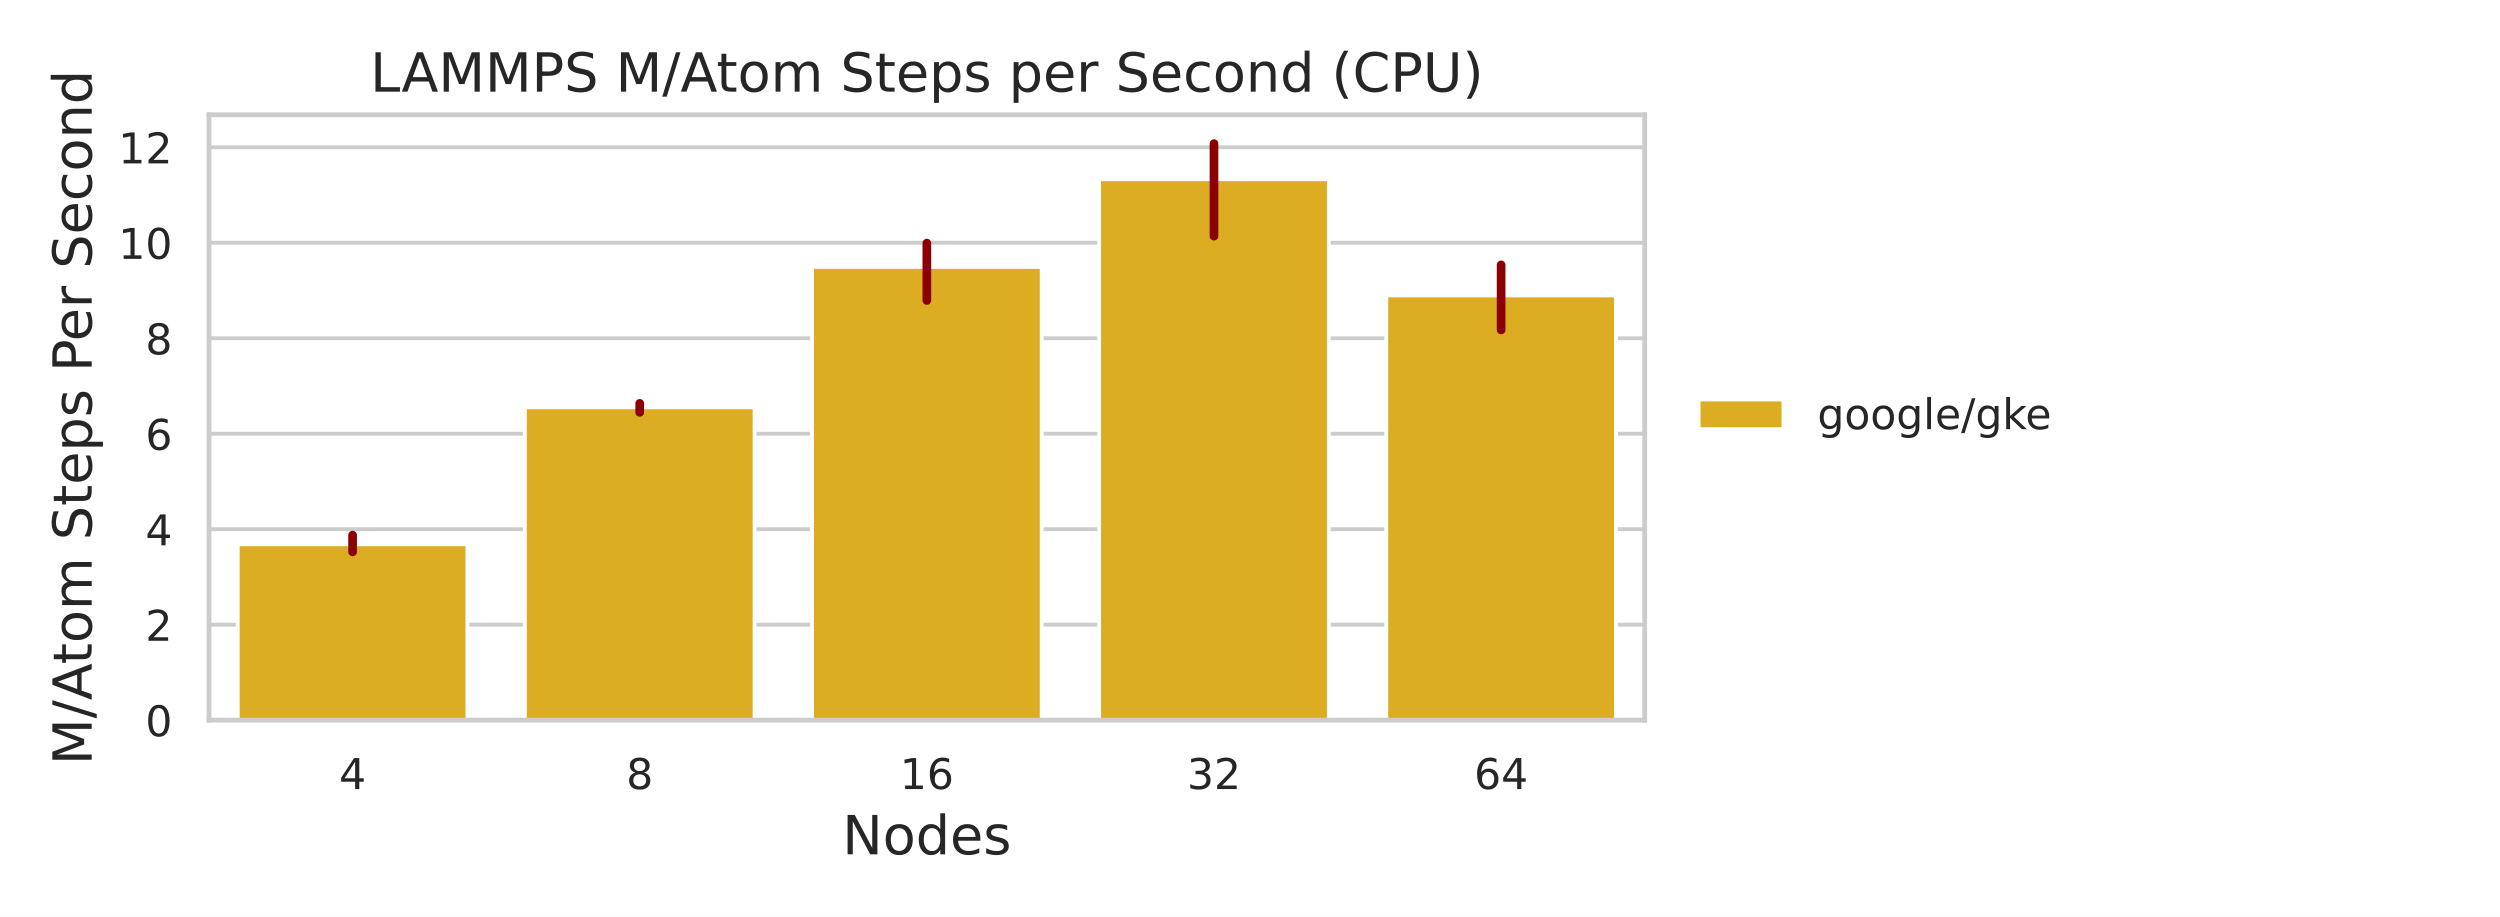
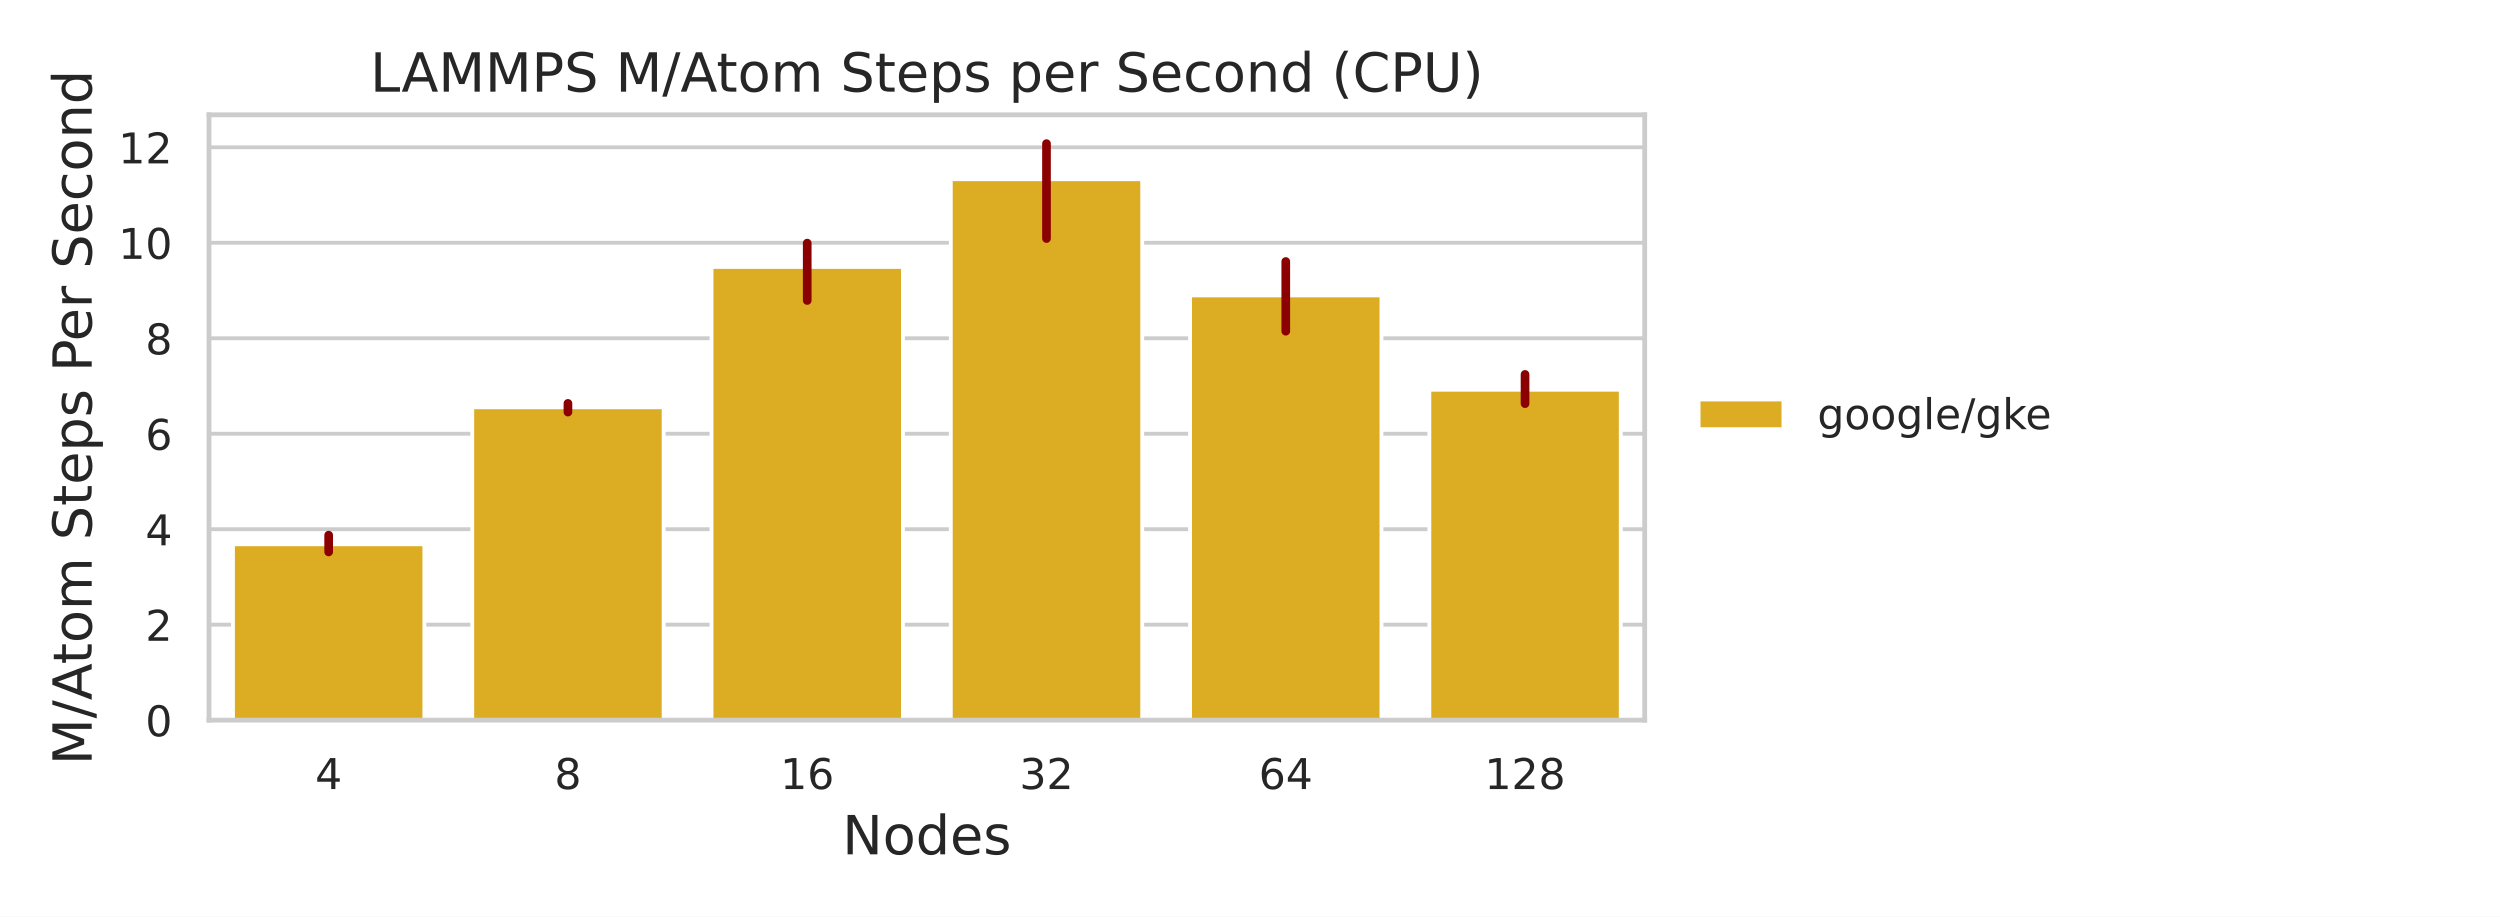
<svg xmlns="http://www.w3.org/2000/svg" xmlns:xlink="http://www.w3.org/1999/xlink" width="648pt" height="237.6pt" viewBox="0 0 648 237.6" version="1.1">
  <defs>
    <style type="text/css">*{stroke-linejoin: round; stroke-linecap: butt}</style>
  </defs>
  <g id="figure_1">
    <g id="patch_1">
      <path d="M 0 237.6  L 648 237.6  L 648 0  L 0 0  z " style="fill: #ffffff" />
    </g>
    <g id="axes_1">
      <g id="patch_2">
        <path d="M 54.18 186.66  L 426.301 186.66  L 426.301 29.76  L 54.18 29.76  z " style="fill: #ffffff" />
      </g>
      <g id="matplotlib.axis_1">
        <g id="xtick_1">
          <g id="text_1">
-             <g style="fill: #262626" transform="translate(87.89275 204.5183) scale(0.11 -0.11)">
+             <g style="fill: #262626" transform="translate(81.69073 204.5183) scale(0.11 -0.11)">
              <defs>
                <path id="DejaVuSans-34" d="M 2419 4116  L 825 1625  L 2419 1625  L 2419 4116  z M 2253 4666  L 3047 4666  L 3047 1625  L 3713 1625  L 3713 1100  L 3047 1100  L 3047 0  L 2419 0  L 2419 1100  L 313 1100  L 313 1709  L 2253 4666  z " transform="scale(0.015625)" />
              </defs>
              <use xlink:href="#DejaVuSans-34" />
            </g>
          </g>
        </g>
        <g id="xtick_2">
          <g id="text_2">
-             <g style="fill: #262626" transform="translate(162.317 204.5183) scale(0.11 -0.11)">
+             <g style="fill: #262626" transform="translate(143.7109 204.5183) scale(0.11 -0.11)">
              <defs>
                <path id="DejaVuSans-38" d="M 2034 2216  Q 1584 2216 1326 1975  Q 1069 1734 1069 1313  Q 1069 891 1326 650  Q 1584 409 2034 409  Q 2484 409 2743 651  Q 3003 894 3003 1313  Q 3003 1734 2745 1975  Q 2488 2216 2034 2216  z M 1403 2484  Q 997 2584 770 2862  Q 544 3141 544 3541  Q 544 4100 942 4425  Q 1341 4750 2034 4750  Q 2731 4750 3128 4425  Q 3525 4100 3525 3541  Q 3525 3141 3298 2862  Q 3072 2584 2669 2484  Q 3125 2378 3379 2068  Q 3634 1759 3634 1313  Q 3634 634 3220 271  Q 2806 -91 2034 -91  Q 1263 -91 848 271  Q 434 634 434 1313  Q 434 1759 690 2068  Q 947 2378 1403 2484  z M 1172 3481  Q 1172 3119 1398 2916  Q 1625 2713 2034 2713  Q 2441 2713 2670 2916  Q 2900 3119 2900 3481  Q 2900 3844 2670 4047  Q 2441 4250 2034 4250  Q 1625 4250 1398 4047  Q 1172 3844 1172 3481  z " transform="scale(0.015625)" />
              </defs>
              <use xlink:href="#DejaVuSans-38" />
            </g>
          </g>
        </g>
        <g id="xtick_3">
          <g id="text_3">
-             <g style="fill: #262626" transform="translate(233.2419 204.5183) scale(0.11 -0.11)">
+             <g style="fill: #262626" transform="translate(202.2318 204.5183) scale(0.11 -0.11)">
              <defs>
                <path id="DejaVuSans-31" d="M 794 531  L 1825 531  L 1825 4091  L 703 3866  L 703 4441  L 1819 4666  L 2450 4666  L 2450 531  L 3481 531  L 3481 0  L 794 0  L 794 531  z " transform="scale(0.015625)" />
                <path id="DejaVuSans-36" d="M 2113 2584  Q 1688 2584 1439 2293  Q 1191 2003 1191 1497  Q 1191 994 1439 701  Q 1688 409 2113 409  Q 2538 409 2786 701  Q 3034 994 3034 1497  Q 3034 2003 2786 2293  Q 2538 2584 2113 2584  z M 3366 4563  L 3366 3988  Q 3128 4100 2886 4159  Q 2644 4219 2406 4219  Q 1781 4219 1451 3797  Q 1122 3375 1075 2522  Q 1259 2794 1537 2939  Q 1816 3084 2150 3084  Q 2853 3084 3261 2657  Q 3669 2231 3669 1497  Q 3669 778 3244 343  Q 2819 -91 2113 -91  Q 1303 -91 875 529  Q 447 1150 447 2328  Q 447 3434 972 4092  Q 1497 4750 2381 4750  Q 2619 4750 2861 4703  Q 3103 4656 3366 4563  z " transform="scale(0.015625)" />
              </defs>
              <use xlink:href="#DejaVuSans-31" />
              <use xlink:href="#DejaVuSans-36" x="63.623" />
            </g>
          </g>
        </g>
        <g id="xtick_4">
          <g id="text_4">
-             <g style="fill: #262626" transform="translate(307.6661 204.5183) scale(0.11 -0.11)">
+             <g style="fill: #262626" transform="translate(264.252 204.5183) scale(0.11 -0.11)">
              <defs>
                <path id="DejaVuSans-33" d="M 2597 2516  Q 3050 2419 3304 2112  Q 3559 1806 3559 1356  Q 3559 666 3084 287  Q 2609 -91 1734 -91  Q 1441 -91 1130 -33  Q 819 25 488 141  L 488 750  Q 750 597 1062 519  Q 1375 441 1716 441  Q 2309 441 2620 675  Q 2931 909 2931 1356  Q 2931 1769 2642 2001  Q 2353 2234 1838 2234  L 1294 2234  L 1294 2753  L 1863 2753  Q 2328 2753 2575 2939  Q 2822 3125 2822 3475  Q 2822 3834 2567 4026  Q 2313 4219 1838 4219  Q 1578 4219 1281 4162  Q 984 4106 628 3988  L 628 4550  Q 988 4650 1302 4700  Q 1616 4750 1894 4750  Q 2613 4750 3031 4423  Q 3450 4097 3450 3541  Q 3450 3153 3228 2886  Q 3006 2619 2597 2516  z " transform="scale(0.015625)" />
                <path id="DejaVuSans-32" d="M 1228 531  L 3431 531  L 3431 0  L 469 0  L 469 531  Q 828 903 1448 1529  Q 2069 2156 2228 2338  Q 2531 2678 2651 2914  Q 2772 3150 2772 3378  Q 2772 3750 2511 3984  Q 2250 4219 1831 4219  Q 1534 4219 1204 4116  Q 875 4013 500 3803  L 500 4441  Q 881 4594 1212 4672  Q 1544 4750 1819 4750  Q 2544 4750 2975 4387  Q 3406 4025 3406 3419  Q 3406 3131 3298 2873  Q 3191 2616 2906 2266  Q 2828 2175 2409 1742  Q 1991 1309 1228 531  z " transform="scale(0.015625)" />
              </defs>
              <use xlink:href="#DejaVuSans-33" />
              <use xlink:href="#DejaVuSans-32" x="63.623" />
            </g>
          </g>
        </g>
        <g id="xtick_5">
          <g id="text_5">
-             <g style="fill: #262626" transform="translate(382.0903 204.5183) scale(0.11 -0.11)">
+             <g style="fill: #262626" transform="translate(326.2722 204.5183) scale(0.11 -0.11)">
              <use xlink:href="#DejaVuSans-36" />
              <use xlink:href="#DejaVuSans-34" x="63.623" />
            </g>
          </g>
        </g>
-         <g id="text_6">
+         <g id="xtick_6">
+           <g id="text_6">
+             <g style="fill: #262626" transform="translate(384.793 204.5183) scale(0.11 -0.11)">
+               <use xlink:href="#DejaVuSans-31" />
+               <use xlink:href="#DejaVuSans-32" x="63.623" />
+               <use xlink:href="#DejaVuSans-38" x="127.246" />
+             </g>
+           </g>
+         </g>
+         <g id="text_7">
          <g style="fill: #262626" transform="translate(218.3229 221.4437) scale(0.14 -0.14)">
            <defs>
              <path id="DejaVuSans-4e" d="M 628 4666  L 1478 4666  L 3547 763  L 3547 4666  L 4159 4666  L 4159 0  L 3309 0  L 1241 3903  L 1241 0  L 628 0  L 628 4666  z " transform="scale(0.015625)" />
              <path id="DejaVuSans-6f" d="M 1959 3097  Q 1497 3097 1228 2736  Q 959 2375 959 1747  Q 959 1119 1226 758  Q 1494 397 1959 397  Q 2419 397 2687 759  Q 2956 1122 2956 1747  Q 2956 2369 2687 2733  Q 2419 3097 1959 3097  z M 1959 3584  Q 2709 3584 3137 3096  Q 3566 2609 3566 1747  Q 3566 888 3137 398  Q 2709 -91 1959 -91  Q 1206 -91 779 398  Q 353 888 353 1747  Q 353 2609 779 3096  Q 1206 3584 1959 3584  z " transform="scale(0.015625)" />
              <path id="DejaVuSans-64" d="M 2906 2969  L 2906 4863  L 3481 4863  L 3481 0  L 2906 0  L 2906 525  Q 2725 213 2448 61  Q 2172 -91 1784 -91  Q 1150 -91 751 415  Q 353 922 353 1747  Q 353 2572 751 3078  Q 1150 3584 1784 3584  Q 2172 3584 2448 3432  Q 2725 3281 2906 2969  z M 947 1747  Q 947 1113 1208 752  Q 1469 391 1925 391  Q 2381 391 2643 752  Q 2906 1113 2906 1747  Q 2906 2381 2643 2742  Q 2381 3103 1925 3103  Q 1469 3103 1208 2742  Q 947 2381 947 1747  z " transform="scale(0.015625)" />
              <path id="DejaVuSans-65" d="M 3597 1894  L 3597 1613  L 953 1613  Q 991 1019 1311 708  Q 1631 397 2203 397  Q 2534 397 2845 478  Q 3156 559 3463 722  L 3463 178  Q 3153 47 2828 -22  Q 2503 -91 2169 -91  Q 1331 -91 842 396  Q 353 884 353 1716  Q 353 2575 817 3079  Q 1281 3584 2069 3584  Q 2775 3584 3186 3129  Q 3597 2675 3597 1894  z M 3022 2063  Q 3016 2534 2758 2815  Q 2500 3097 2075 3097  Q 1594 3097 1305 2825  Q 1016 2553 972 2059  L 3022 2063  z " transform="scale(0.015625)" />
              <path id="DejaVuSans-73" d="M 2834 3397  L 2834 2853  Q 2591 2978 2328 3040  Q 2066 3103 1784 3103  Q 1356 3103 1142 2972  Q 928 2841 928 2578  Q 928 2378 1081 2264  Q 1234 2150 1697 2047  L 1894 2003  Q 2506 1872 2764 1633  Q 3022 1394 3022 966  Q 3022 478 2636 193  Q 2250 -91 1575 -91  Q 1294 -91 989 -36  Q 684 19 347 128  L 347 722  Q 666 556 975 473  Q 1284 391 1588 391  Q 1994 391 2212 530  Q 2431 669 2431 922  Q 2431 1156 2273 1281  Q 2116 1406 1581 1522  L 1381 1569  Q 847 1681 609 1914  Q 372 2147 372 2553  Q 372 3047 722 3315  Q 1072 3584 1716 3584  Q 2034 3584 2315 3537  Q 2597 3491 2834 3397  z " transform="scale(0.015625)" />
            </defs>
            <use xlink:href="#DejaVuSans-4e" />
            <use xlink:href="#DejaVuSans-6f" x="74.805" />
            <use xlink:href="#DejaVuSans-64" x="135.986" />
            <use xlink:href="#DejaVuSans-65" x="199.463" />
            <use xlink:href="#DejaVuSans-73" x="260.986" />
          </g>
        </g>
      </g>
      <g id="matplotlib.axis_2">
        <g id="ytick_1">
          <g id="line2d_1">
-             <path d="M 54.18 186.66  L 426.301 186.66  " clip-path="url(#p3e762d69d0)" style="fill: none; stroke: #cccccc; stroke-linecap: round" />
-           </g>
-           <g id="text_7">
+             <path d="M 54.18 186.66  L 426.301 186.66  " clip-path="url(#pe939bde5eb)" style="fill: none; stroke: #cccccc; stroke-linecap: round" />
+           </g>
+           <g id="text_8">
            <g style="fill: #262626" transform="translate(37.68125 190.8391) scale(0.11 -0.11)">
              <defs>
                <path id="DejaVuSans-30" d="M 2034 4250  Q 1547 4250 1301 3770  Q 1056 3291 1056 2328  Q 1056 1369 1301 889  Q 1547 409 2034 409  Q 2525 409 2770 889  Q 3016 1369 3016 2328  Q 3016 3291 2770 3770  Q 2525 4250 2034 4250  z M 2034 4750  Q 2819 4750 3233 4129  Q 3647 3509 3647 2328  Q 3647 1150 3233 529  Q 2819 -91 2034 -91  Q 1250 -91 836 529  Q 422 1150 422 2328  Q 422 3509 836 4129  Q 1250 4750 2034 4750  z " transform="scale(0.015625)" />
              </defs>
              <use xlink:href="#DejaVuSans-30" />
            </g>
          </g>
        </g>
        <g id="ytick_2">
          <g id="line2d_2">
-             <path d="M 54.18 161.913  L 426.301 161.913  " clip-path="url(#p3e762d69d0)" style="fill: none; stroke: #cccccc; stroke-linecap: round" />
-           </g>
-           <g id="text_8">
-             <g style="fill: #262626" transform="translate(37.68125 166.0919) scale(0.11 -0.11)">
+             <path d="M 54.18 161.913  L 426.301 161.913  " clip-path="url(#pe939bde5eb)" style="fill: none; stroke: #cccccc; stroke-linecap: round" />
+           </g>
+           <g id="text_9">
+             <g style="fill: #262626" transform="translate(37.68125 166.0922) scale(0.11 -0.11)">
              <use xlink:href="#DejaVuSans-32" />
            </g>
          </g>
        </g>
        <g id="ytick_3">
          <g id="line2d_3">
-             <path d="M 54.18 137.166  L 426.301 137.166  " clip-path="url(#p3e762d69d0)" style="fill: none; stroke: #cccccc; stroke-linecap: round" />
-           </g>
-           <g id="text_9">
-             <g style="fill: #262626" transform="translate(37.68125 141.3447) scale(0.11 -0.11)">
+             <path d="M 54.18 137.166  L 426.301 137.166  " clip-path="url(#pe939bde5eb)" style="fill: none; stroke: #cccccc; stroke-linecap: round" />
+           </g>
+           <g id="text_10">
+             <g style="fill: #262626" transform="translate(37.68125 141.3453) scale(0.11 -0.11)">
              <use xlink:href="#DejaVuSans-34" />
            </g>
          </g>
        </g>
        <g id="ytick_4">
          <g id="line2d_4">
-             <path d="M 54.18 112.418  L 426.301 112.418  " clip-path="url(#p3e762d69d0)" style="fill: none; stroke: #cccccc; stroke-linecap: round" />
-           </g>
-           <g id="text_10">
-             <g style="fill: #262626" transform="translate(37.68125 116.5975) scale(0.11 -0.11)">
+             <path d="M 54.18 112.419  L 426.301 112.419  " clip-path="url(#pe939bde5eb)" style="fill: none; stroke: #cccccc; stroke-linecap: round" />
+           </g>
+           <g id="text_11">
+             <g style="fill: #262626" transform="translate(37.68125 116.5984) scale(0.11 -0.11)">
              <use xlink:href="#DejaVuSans-36" />
            </g>
          </g>
        </g>
        <g id="ytick_5">
          <g id="line2d_5">
-             <path d="M 54.18 87.671  L 426.301 87.671  " clip-path="url(#p3e762d69d0)" style="fill: none; stroke: #cccccc; stroke-linecap: round" />
-           </g>
-           <g id="text_11">
-             <g style="fill: #262626" transform="translate(37.68125 91.85032) scale(0.11 -0.11)">
+             <path d="M 54.18 87.672  L 426.301 87.672  " clip-path="url(#pe939bde5eb)" style="fill: none; stroke: #cccccc; stroke-linecap: round" />
+           </g>
+           <g id="text_12">
+             <g style="fill: #262626" transform="translate(37.68125 91.85151) scale(0.11 -0.11)">
              <use xlink:href="#DejaVuSans-38" />
            </g>
          </g>
        </g>
        <g id="ytick_6">
          <g id="line2d_6">
-             <path d="M 54.18 62.924  L 426.301 62.924  " clip-path="url(#p3e762d69d0)" style="fill: none; stroke: #cccccc; stroke-linecap: round" />
-           </g>
-           <g id="text_12">
-             <g style="fill: #262626" transform="translate(30.6825 67.10312) scale(0.11 -0.11)">
+             <path d="M 54.18 62.925  L 426.301 62.925  " clip-path="url(#pe939bde5eb)" style="fill: none; stroke: #cccccc; stroke-linecap: round" />
+           </g>
+           <g id="text_13">
+             <g style="fill: #262626" transform="translate(30.6825 67.1046) scale(0.11 -0.11)">
              <use xlink:href="#DejaVuSans-31" />
              <use xlink:href="#DejaVuSans-30" x="63.623" />
            </g>
          </g>
        </g>
        <g id="ytick_7">
          <g id="line2d_7">
-             <path d="M 54.18 38.177  L 426.301 38.177  " clip-path="url(#p3e762d69d0)" style="fill: none; stroke: #cccccc; stroke-linecap: round" />
-           </g>
-           <g id="text_13">
-             <g style="fill: #262626" transform="translate(30.6825 42.35591) scale(0.11 -0.11)">
+             <path d="M 54.18 38.179  L 426.301 38.179  " clip-path="url(#pe939bde5eb)" style="fill: none; stroke: #cccccc; stroke-linecap: round" />
+           </g>
+           <g id="text_14">
+             <g style="fill: #262626" transform="translate(30.6825 42.35769) scale(0.11 -0.11)">
              <use xlink:href="#DejaVuSans-31" />
              <use xlink:href="#DejaVuSans-32" x="63.623" />
            </g>
          </g>
        </g>
-         <g id="text_14">
+         <g id="text_15">
          <g style="fill: #262626" transform="translate(23.77094 198.2945) rotate(-90) scale(0.14 -0.14)">
            <defs>
              <path id="DejaVuSans-4d" d="M 628 4666  L 1569 4666  L 2759 1491  L 3956 4666  L 4897 4666  L 4897 0  L 4281 0  L 4281 4097  L 3078 897  L 2444 897  L 1241 4097  L 1241 0  L 628 0  L 628 4666  z " transform="scale(0.015625)" />
              <path id="DejaVuSans-2f" d="M 1625 4666  L 2156 4666  L 531 -594  L 0 -594  L 1625 4666  z " transform="scale(0.015625)" />
              <path id="DejaVuSans-41" d="M 2188 4044  L 1331 1722  L 3047 1722  L 2188 4044  z M 1831 4666  L 2547 4666  L 4325 0  L 3669 0  L 3244 1197  L 1141 1197  L 716 0  L 50 0  L 1831 4666  z " transform="scale(0.015625)" />
              <path id="DejaVuSans-74" d="M 1172 4494  L 1172 3500  L 2356 3500  L 2356 3053  L 1172 3053  L 1172 1153  Q 1172 725 1289 603  Q 1406 481 1766 481  L 2356 481  L 2356 0  L 1766 0  Q 1100 0 847 248  Q 594 497 594 1153  L 594 3053  L 172 3053  L 172 3500  L 594 3500  L 594 4494  L 1172 4494  z " transform="scale(0.015625)" />
              <path id="DejaVuSans-6d" d="M 3328 2828  Q 3544 3216 3844 3400  Q 4144 3584 4550 3584  Q 5097 3584 5394 3201  Q 5691 2819 5691 2113  L 5691 0  L 5113 0  L 5113 2094  Q 5113 2597 4934 2840  Q 4756 3084 4391 3084  Q 3944 3084 3684 2787  Q 3425 2491 3425 1978  L 3425 0  L 2847 0  L 2847 2094  Q 2847 2600 2669 2842  Q 2491 3084 2119 3084  Q 1678 3084 1418 2786  Q 1159 2488 1159 1978  L 1159 0  L 581 0  L 581 3500  L 1159 3500  L 1159 2956  Q 1356 3278 1631 3431  Q 1906 3584 2284 3584  Q 2666 3584 2933 3390  Q 3200 3197 3328 2828  z " transform="scale(0.015625)" />
              <path id="DejaVuSans-20" transform="scale(0.015625)" />
              <path id="DejaVuSans-53" d="M 3425 4513  L 3425 3897  Q 3066 4069 2747 4153  Q 2428 4238 2131 4238  Q 1616 4238 1336 4038  Q 1056 3838 1056 3469  Q 1056 3159 1242 3001  Q 1428 2844 1947 2747  L 2328 2669  Q 3034 2534 3370 2195  Q 3706 1856 3706 1288  Q 3706 609 3251 259  Q 2797 -91 1919 -91  Q 1588 -91 1214 -16  Q 841 59 441 206  L 441 856  Q 825 641 1194 531  Q 1563 422 1919 422  Q 2459 422 2753 634  Q 3047 847 3047 1241  Q 3047 1584 2836 1778  Q 2625 1972 2144 2069  L 1759 2144  Q 1053 2284 737 2584  Q 422 2884 422 3419  Q 422 4038 858 4394  Q 1294 4750 2059 4750  Q 2388 4750 2728 4690  Q 3069 4631 3425 4513  z " transform="scale(0.015625)" />
              <path id="DejaVuSans-70" d="M 1159 525  L 1159 -1331  L 581 -1331  L 581 3500  L 1159 3500  L 1159 2969  Q 1341 3281 1617 3432  Q 1894 3584 2278 3584  Q 2916 3584 3314 3078  Q 3713 2572 3713 1747  Q 3713 922 3314 415  Q 2916 -91 2278 -91  Q 1894 -91 1617 61  Q 1341 213 1159 525  z M 3116 1747  Q 3116 2381 2855 2742  Q 2594 3103 2138 3103  Q 1681 3103 1420 2742  Q 1159 2381 1159 1747  Q 1159 1113 1420 752  Q 1681 391 2138 391  Q 2594 391 2855 752  Q 3116 1113 3116 1747  z " transform="scale(0.015625)" />
              <path id="DejaVuSans-50" d="M 1259 4147  L 1259 2394  L 2053 2394  Q 2494 2394 2734 2622  Q 2975 2850 2975 3272  Q 2975 3691 2734 3919  Q 2494 4147 2053 4147  L 1259 4147  z M 628 4666  L 2053 4666  Q 2838 4666 3239 4311  Q 3641 3956 3641 3272  Q 3641 2581 3239 2228  Q 2838 1875 2053 1875  L 1259 1875  L 1259 0  L 628 0  L 628 4666  z " transform="scale(0.015625)" />
              <path id="DejaVuSans-72" d="M 2631 2963  Q 2534 3019 2420 3045  Q 2306 3072 2169 3072  Q 1681 3072 1420 2755  Q 1159 2438 1159 1844  L 1159 0  L 581 0  L 581 3500  L 1159 3500  L 1159 2956  Q 1341 3275 1631 3429  Q 1922 3584 2338 3584  Q 2397 3584 2469 3576  Q 2541 3569 2628 3553  L 2631 2963  z " transform="scale(0.015625)" />
              <path id="DejaVuSans-63" d="M 3122 3366  L 3122 2828  Q 2878 2963 2633 3030  Q 2388 3097 2138 3097  Q 1578 3097 1268 2742  Q 959 2388 959 1747  Q 959 1106 1268 751  Q 1578 397 2138 397  Q 2388 397 2633 464  Q 2878 531 3122 666  L 3122 134  Q 2881 22 2623 -34  Q 2366 -91 2075 -91  Q 1284 -91 818 406  Q 353 903 353 1747  Q 353 2603 823 3093  Q 1294 3584 2113 3584  Q 2378 3584 2631 3529  Q 2884 3475 3122 3366  z " transform="scale(0.015625)" />
              <path id="DejaVuSans-6e" d="M 3513 2113  L 3513 0  L 2938 0  L 2938 2094  Q 2938 2591 2744 2837  Q 2550 3084 2163 3084  Q 1697 3084 1428 2787  Q 1159 2491 1159 1978  L 1159 0  L 581 0  L 581 3500  L 1159 3500  L 1159 2956  Q 1366 3272 1645 3428  Q 1925 3584 2291 3584  Q 2894 3584 3203 3211  Q 3513 2838 3513 2113  z " transform="scale(0.015625)" />
            </defs>
            <use xlink:href="#DejaVuSans-4d" />
            <use xlink:href="#DejaVuSans-2f" x="86.279" />
            <use xlink:href="#DejaVuSans-41" x="119.971" />
            <use xlink:href="#DejaVuSans-74" x="186.629" />
            <use xlink:href="#DejaVuSans-6f" x="225.838" />
            <use xlink:href="#DejaVuSans-6d" x="287.02" />
            <use xlink:href="#DejaVuSans-20" x="384.432" />
            <use xlink:href="#DejaVuSans-53" x="416.219" />
            <use xlink:href="#DejaVuSans-74" x="479.695" />
            <use xlink:href="#DejaVuSans-65" x="518.904" />
            <use xlink:href="#DejaVuSans-70" x="580.428" />
            <use xlink:href="#DejaVuSans-73" x="643.904" />
            <use xlink:href="#DejaVuSans-20" x="696.004" />
            <use xlink:href="#DejaVuSans-50" x="727.791" />
            <use xlink:href="#DejaVuSans-65" x="784.469" />
            <use xlink:href="#DejaVuSans-72" x="845.992" />
            <use xlink:href="#DejaVuSans-20" x="887.105" />
            <use xlink:href="#DejaVuSans-53" x="918.893" />
            <use xlink:href="#DejaVuSans-65" x="982.369" />
            <use xlink:href="#DejaVuSans-63" x="1043.893" />
            <use xlink:href="#DejaVuSans-6f" x="1098.873" />
            <use xlink:href="#DejaVuSans-6e" x="1160.055" />
            <use xlink:href="#DejaVuSans-64" x="1223.434" />
          </g>
        </g>
      </g>
      <g id="patch_3">
-         <path d="M 61.622 186.66  L 121.162 186.66  L 121.162 141.071  L 61.622 141.071  z " clip-path="url(#p3e762d69d0)" style="fill: #dcad23; stroke: #ffffff; stroke-linejoin: miter" />
+         <path d="M 60.382 186.66  L 109.998 186.66  L 109.998 141.071  L 60.382 141.071  z " clip-path="url(#pe939bde5eb)" style="fill: #dcad23; stroke: #ffffff; stroke-linejoin: miter" />
      </g>
      <g id="patch_4">
-         <path d="M 136.047 186.66  L 195.586 186.66  L 195.586 105.561  L 136.047 105.561  z " clip-path="url(#p3e762d69d0)" style="fill: #dcad23; stroke: #ffffff; stroke-linejoin: miter" />
+         <path d="M 122.402 186.66  L 172.018 186.66  L 172.018 105.562  L 122.402 105.562  z " clip-path="url(#pe939bde5eb)" style="fill: #dcad23; stroke: #ffffff; stroke-linejoin: miter" />
      </g>
      <g id="patch_5">
-         <path d="M 210.471 186.66  L 270.01 186.66  L 270.01 69.19  L 210.471 69.19  z " clip-path="url(#p3e762d69d0)" style="fill: #dcad23; stroke: #ffffff; stroke-linejoin: miter" />
+         <path d="M 184.422 186.66  L 234.039 186.66  L 234.039 69.191  L 184.422 69.191  z " clip-path="url(#pe939bde5eb)" style="fill: #dcad23; stroke: #ffffff; stroke-linejoin: miter" />
      </g>
      <g id="patch_6">
-         <path d="M 284.895 186.66  L 344.435 186.66  L 344.435 46.455  L 284.895 46.455  z " clip-path="url(#p3e762d69d0)" style="fill: #dcad23; stroke: #ffffff; stroke-linejoin: miter" />
+         <path d="M 246.443 186.66  L 296.059 186.66  L 296.059 46.456  L 246.443 46.456  z " clip-path="url(#pe939bde5eb)" style="fill: #dcad23; stroke: #ffffff; stroke-linejoin: miter" />
      </g>
      <g id="patch_7">
-         <path d="M 359.319 186.66  L 418.859 186.66  L 418.859 76.56  L 359.319 76.56  z " clip-path="url(#p3e762d69d0)" style="fill: #dcad23; stroke: #ffffff; stroke-linejoin: miter" />
+         <path d="M 308.463 186.66  L 358.079 186.66  L 358.079 76.561  L 308.463 76.561  z " clip-path="url(#pe939bde5eb)" style="fill: #dcad23; stroke: #ffffff; stroke-linejoin: miter" />
      </g>
      <g id="patch_8">
-         <path d="M 91.392 186.66  L 91.392 186.66  L 91.392 186.66  L 91.392 186.66  z " clip-path="url(#p3e762d69d0)" style="fill: #dcad23; stroke: #ffffff; stroke-linejoin: miter" />
+         <path d="M 370.483 186.66  L 420.099 186.66  L 420.099 101.021  L 370.483 101.021  z " clip-path="url(#pe939bde5eb)" style="fill: #dcad23; stroke: #ffffff; stroke-linejoin: miter" />
+       </g>
+       <g id="patch_9">
+         <path d="M 85.19 186.66  L 85.19 186.66  L 85.19 186.66  L 85.19 186.66  z " clip-path="url(#pe939bde5eb)" style="fill: #dcad23; stroke: #ffffff; stroke-linejoin: miter" />
      </g>
      <g id="line2d_8">
-         <path d="M 91.392 143.043  L 91.392 138.712  " clip-path="url(#p3e762d69d0)" style="fill: none; stroke: #8b0000; stroke-width: 2.25; stroke-linecap: round" />
+         <path d="M 85.19 143.059  L 85.19 138.713  " clip-path="url(#pe939bde5eb)" style="fill: none; stroke: #8b0000; stroke-width: 2.25; stroke-linecap: round" />
      </g>
      <g id="line2d_9">
-         <path d="M 165.816 106.877  L 165.816 104.551  " clip-path="url(#p3e762d69d0)" style="fill: none; stroke: #8b0000; stroke-width: 2.25; stroke-linecap: round" />
+         <path d="M 147.21 106.812  L 147.21 104.56  " clip-path="url(#pe939bde5eb)" style="fill: none; stroke: #8b0000; stroke-width: 2.25; stroke-linecap: round" />
      </g>
      <g id="line2d_10">
-         <path d="M 240.241 77.889  L 240.241 63.013  " clip-path="url(#p3e762d69d0)" style="fill: none; stroke: #8b0000; stroke-width: 2.25; stroke-linecap: round" />
+         <path d="M 209.231 77.89  L 209.231 63.015  " clip-path="url(#pe939bde5eb)" style="fill: none; stroke: #8b0000; stroke-width: 2.25; stroke-linecap: round" />
      </g>
      <g id="line2d_11">
-         <path d="M 314.665 61.206  L 314.665 37.231  " clip-path="url(#p3e762d69d0)" style="fill: none; stroke: #8b0000; stroke-width: 2.25; stroke-linecap: round" />
+         <path d="M 271.251 61.824  L 271.251 37.231  " clip-path="url(#pe939bde5eb)" style="fill: none; stroke: #8b0000; stroke-width: 2.25; stroke-linecap: round" />
      </g>
      <g id="line2d_12">
-         <path d="M 389.089 85.518  L 389.089 68.653  " clip-path="url(#p3e762d69d0)" style="fill: none; stroke: #8b0000; stroke-width: 2.25; stroke-linecap: round" />
-       </g>
-       <g id="patch_9">
+         <path d="M 333.271 85.849  L 333.271 67.788  " clip-path="url(#pe939bde5eb)" style="fill: none; stroke: #8b0000; stroke-width: 2.25; stroke-linecap: round" />
+       </g>
+       <g id="line2d_13">
+         <path d="M 395.291 104.626  L 395.291 97.049  " clip-path="url(#pe939bde5eb)" style="fill: none; stroke: #8b0000; stroke-width: 2.25; stroke-linecap: round" />
+       </g>
+       <g id="patch_10">
        <path d="M 54.18 186.66  L 54.18 29.76  " style="fill: none; stroke: #cccccc; stroke-width: 1.25; stroke-linejoin: miter; stroke-linecap: square" />
      </g>
-       <g id="patch_10">
+       <g id="patch_11">
        <path d="M 426.301 186.66  L 426.301 29.76  " style="fill: none; stroke: #cccccc; stroke-width: 1.25; stroke-linejoin: miter; stroke-linecap: square" />
      </g>
-       <g id="patch_11">
+       <g id="patch_12">
        <path d="M 54.18 186.66  L 426.301 186.66  " style="fill: none; stroke: #cccccc; stroke-width: 1.25; stroke-linejoin: miter; stroke-linecap: square" />
      </g>
-       <g id="patch_12">
+       <g id="patch_13">
        <path d="M 54.18 29.76  L 426.301 29.76  " style="fill: none; stroke: #cccccc; stroke-width: 1.25; stroke-linejoin: miter; stroke-linecap: square" />
      </g>
-       <g id="text_15">
+       <g id="text_16">
        <g style="fill: #262626" transform="translate(95.94545 23.76) scale(0.14 -0.14)">
          <defs>
            <path id="DejaVuSans-4c" d="M 628 4666  L 1259 4666  L 1259 531  L 3531 531  L 3531 0  L 628 0  L 628 4666  z " transform="scale(0.015625)" />
            <path id="DejaVuSans-28" d="M 1984 4856  Q 1566 4138 1362 3434  Q 1159 2731 1159 2009  Q 1159 1288 1364 580  Q 1569 -128 1984 -844  L 1484 -844  Q 1016 -109 783 600  Q 550 1309 550 2009  Q 550 2706 781 3412  Q 1013 4119 1484 4856  L 1984 4856  z " transform="scale(0.015625)" />
            <path id="DejaVuSans-43" d="M 4122 4306  L 4122 3641  Q 3803 3938 3442 4084  Q 3081 4231 2675 4231  Q 1875 4231 1450 3742  Q 1025 3253 1025 2328  Q 1025 1406 1450 917  Q 1875 428 2675 428  Q 3081 428 3442 575  Q 3803 722 4122 1019  L 4122 359  Q 3791 134 3420 21  Q 3050 -91 2638 -91  Q 1578 -91 968 557  Q 359 1206 359 2328  Q 359 3453 968 4101  Q 1578 4750 2638 4750  Q 3056 4750 3426 4639  Q 3797 4528 4122 4306  z " transform="scale(0.015625)" />
            <path id="DejaVuSans-55" d="M 556 4666  L 1191 4666  L 1191 1831  Q 1191 1081 1462 751  Q 1734 422 2344 422  Q 2950 422 3222 751  Q 3494 1081 3494 1831  L 3494 4666  L 4128 4666  L 4128 1753  Q 4128 841 3676 375  Q 3225 -91 2344 -91  Q 1459 -91 1007 375  Q 556 841 556 1753  L 556 4666  z " transform="scale(0.015625)" />
            <path id="DejaVuSans-29" d="M 513 4856  L 1013 4856  Q 1481 4119 1714 3412  Q 1947 2706 1947 2009  Q 1947 1309 1714 600  Q 1481 -109 1013 -844  L 513 -844  Q 928 -128 1133 580  Q 1338 1288 1338 2009  Q 1338 2731 1133 3434  Q 928 4138 513 4856  z " transform="scale(0.015625)" />
          </defs>
          <use xlink:href="#DejaVuSans-4c" />
          <use xlink:href="#DejaVuSans-41" x="57.963" />
          <use xlink:href="#DejaVuSans-4d" x="126.371" />
          <use xlink:href="#DejaVuSans-4d" x="212.65" />
          <use xlink:href="#DejaVuSans-50" x="298.93" />
          <use xlink:href="#DejaVuSans-53" x="359.232" />
          <use xlink:href="#DejaVuSans-20" x="422.709" />
          <use xlink:href="#DejaVuSans-4d" x="454.496" />
          <use xlink:href="#DejaVuSans-2f" x="540.775" />
          <use xlink:href="#DejaVuSans-41" x="574.467" />
          <use xlink:href="#DejaVuSans-74" x="641.125" />
          <use xlink:href="#DejaVuSans-6f" x="680.334" />
          <use xlink:href="#DejaVuSans-6d" x="741.516" />
          <use xlink:href="#DejaVuSans-20" x="838.928" />
          <use xlink:href="#DejaVuSans-53" x="870.715" />
          <use xlink:href="#DejaVuSans-74" x="934.191" />
          <use xlink:href="#DejaVuSans-65" x="973.4" />
          <use xlink:href="#DejaVuSans-70" x="1034.924" />
          <use xlink:href="#DejaVuSans-73" x="1098.4" />
          <use xlink:href="#DejaVuSans-20" x="1150.5" />
          <use xlink:href="#DejaVuSans-70" x="1182.287" />
          <use xlink:href="#DejaVuSans-65" x="1245.764" />
          <use xlink:href="#DejaVuSans-72" x="1307.287" />
          <use xlink:href="#DejaVuSans-20" x="1348.4" />
          <use xlink:href="#DejaVuSans-53" x="1380.188" />
          <use xlink:href="#DejaVuSans-65" x="1443.664" />
          <use xlink:href="#DejaVuSans-63" x="1505.188" />
          <use xlink:href="#DejaVuSans-6f" x="1560.168" />
          <use xlink:href="#DejaVuSans-6e" x="1621.35" />
          <use xlink:href="#DejaVuSans-64" x="1684.729" />
          <use xlink:href="#DejaVuSans-20" x="1748.205" />
          <use xlink:href="#DejaVuSans-28" x="1779.992" />
          <use xlink:href="#DejaVuSans-43" x="1819.006" />
          <use xlink:href="#DejaVuSans-50" x="1888.83" />
          <use xlink:href="#DejaVuSans-55" x="1949.133" />
          <use xlink:href="#DejaVuSans-29" x="2022.326" />
        </g>
      </g>
    </g>
    <g id="axes_2">
      <g id="legend_1">
-         <g id="patch_13">
+         <g id="patch_14">
          <path d="M 440.273 111.245  L 462.273 111.245  L 462.273 103.545  L 440.273 103.545  z " style="fill: #dcad23; stroke: #ffffff; stroke-linejoin: miter" />
        </g>
-         <g id="text_16">
+         <g id="text_17">
          <g style="fill: #262626" transform="translate(471.0733 111.2453) scale(0.11 -0.11)">
            <defs>
              <path id="DejaVuSans-67" d="M 2906 1791  Q 2906 2416 2648 2759  Q 2391 3103 1925 3103  Q 1463 3103 1205 2759  Q 947 2416 947 1791  Q 947 1169 1205 825  Q 1463 481 1925 481  Q 2391 481 2648 825  Q 2906 1169 2906 1791  z M 3481 434  Q 3481 -459 3084 -895  Q 2688 -1331 1869 -1331  Q 1566 -1331 1297 -1286  Q 1028 -1241 775 -1147  L 775 -588  Q 1028 -725 1275 -790  Q 1522 -856 1778 -856  Q 2344 -856 2625 -561  Q 2906 -266 2906 331  L 2906 616  Q 2728 306 2450 153  Q 2172 0 1784 0  Q 1141 0 747 490  Q 353 981 353 1791  Q 353 2603 747 3093  Q 1141 3584 1784 3584  Q 2172 3584 2450 3431  Q 2728 3278 2906 2969  L 2906 3500  L 3481 3500  L 3481 434  z " transform="scale(0.015625)" />
              <path id="DejaVuSans-6c" d="M 603 4863  L 1178 4863  L 1178 0  L 603 0  L 603 4863  z " transform="scale(0.015625)" />
              <path id="DejaVuSans-6b" d="M 581 4863  L 1159 4863  L 1159 1991  L 2875 3500  L 3609 3500  L 1753 1863  L 3688 0  L 2938 0  L 1159 1709  L 1159 0  L 581 0  L 581 4863  z " transform="scale(0.015625)" />
            </defs>
            <use xlink:href="#DejaVuSans-67" />
            <use xlink:href="#DejaVuSans-6f" x="63.477" />
            <use xlink:href="#DejaVuSans-6f" x="124.658" />
            <use xlink:href="#DejaVuSans-67" x="185.84" />
            <use xlink:href="#DejaVuSans-6c" x="249.316" />
            <use xlink:href="#DejaVuSans-65" x="277.1" />
            <use xlink:href="#DejaVuSans-2f" x="338.623" />
            <use xlink:href="#DejaVuSans-67" x="372.314" />
            <use xlink:href="#DejaVuSans-6b" x="435.791" />
            <use xlink:href="#DejaVuSans-65" x="490.076" />
          </g>
        </g>
      </g>
    </g>
  </g>
  <defs>
-     <clipPath id="p3e762d69d0">
+     <clipPath id="pe939bde5eb">
      <rect x="54.18" y="29.76" width="372.121" height="156.9" />
    </clipPath>
  </defs>
</svg>
